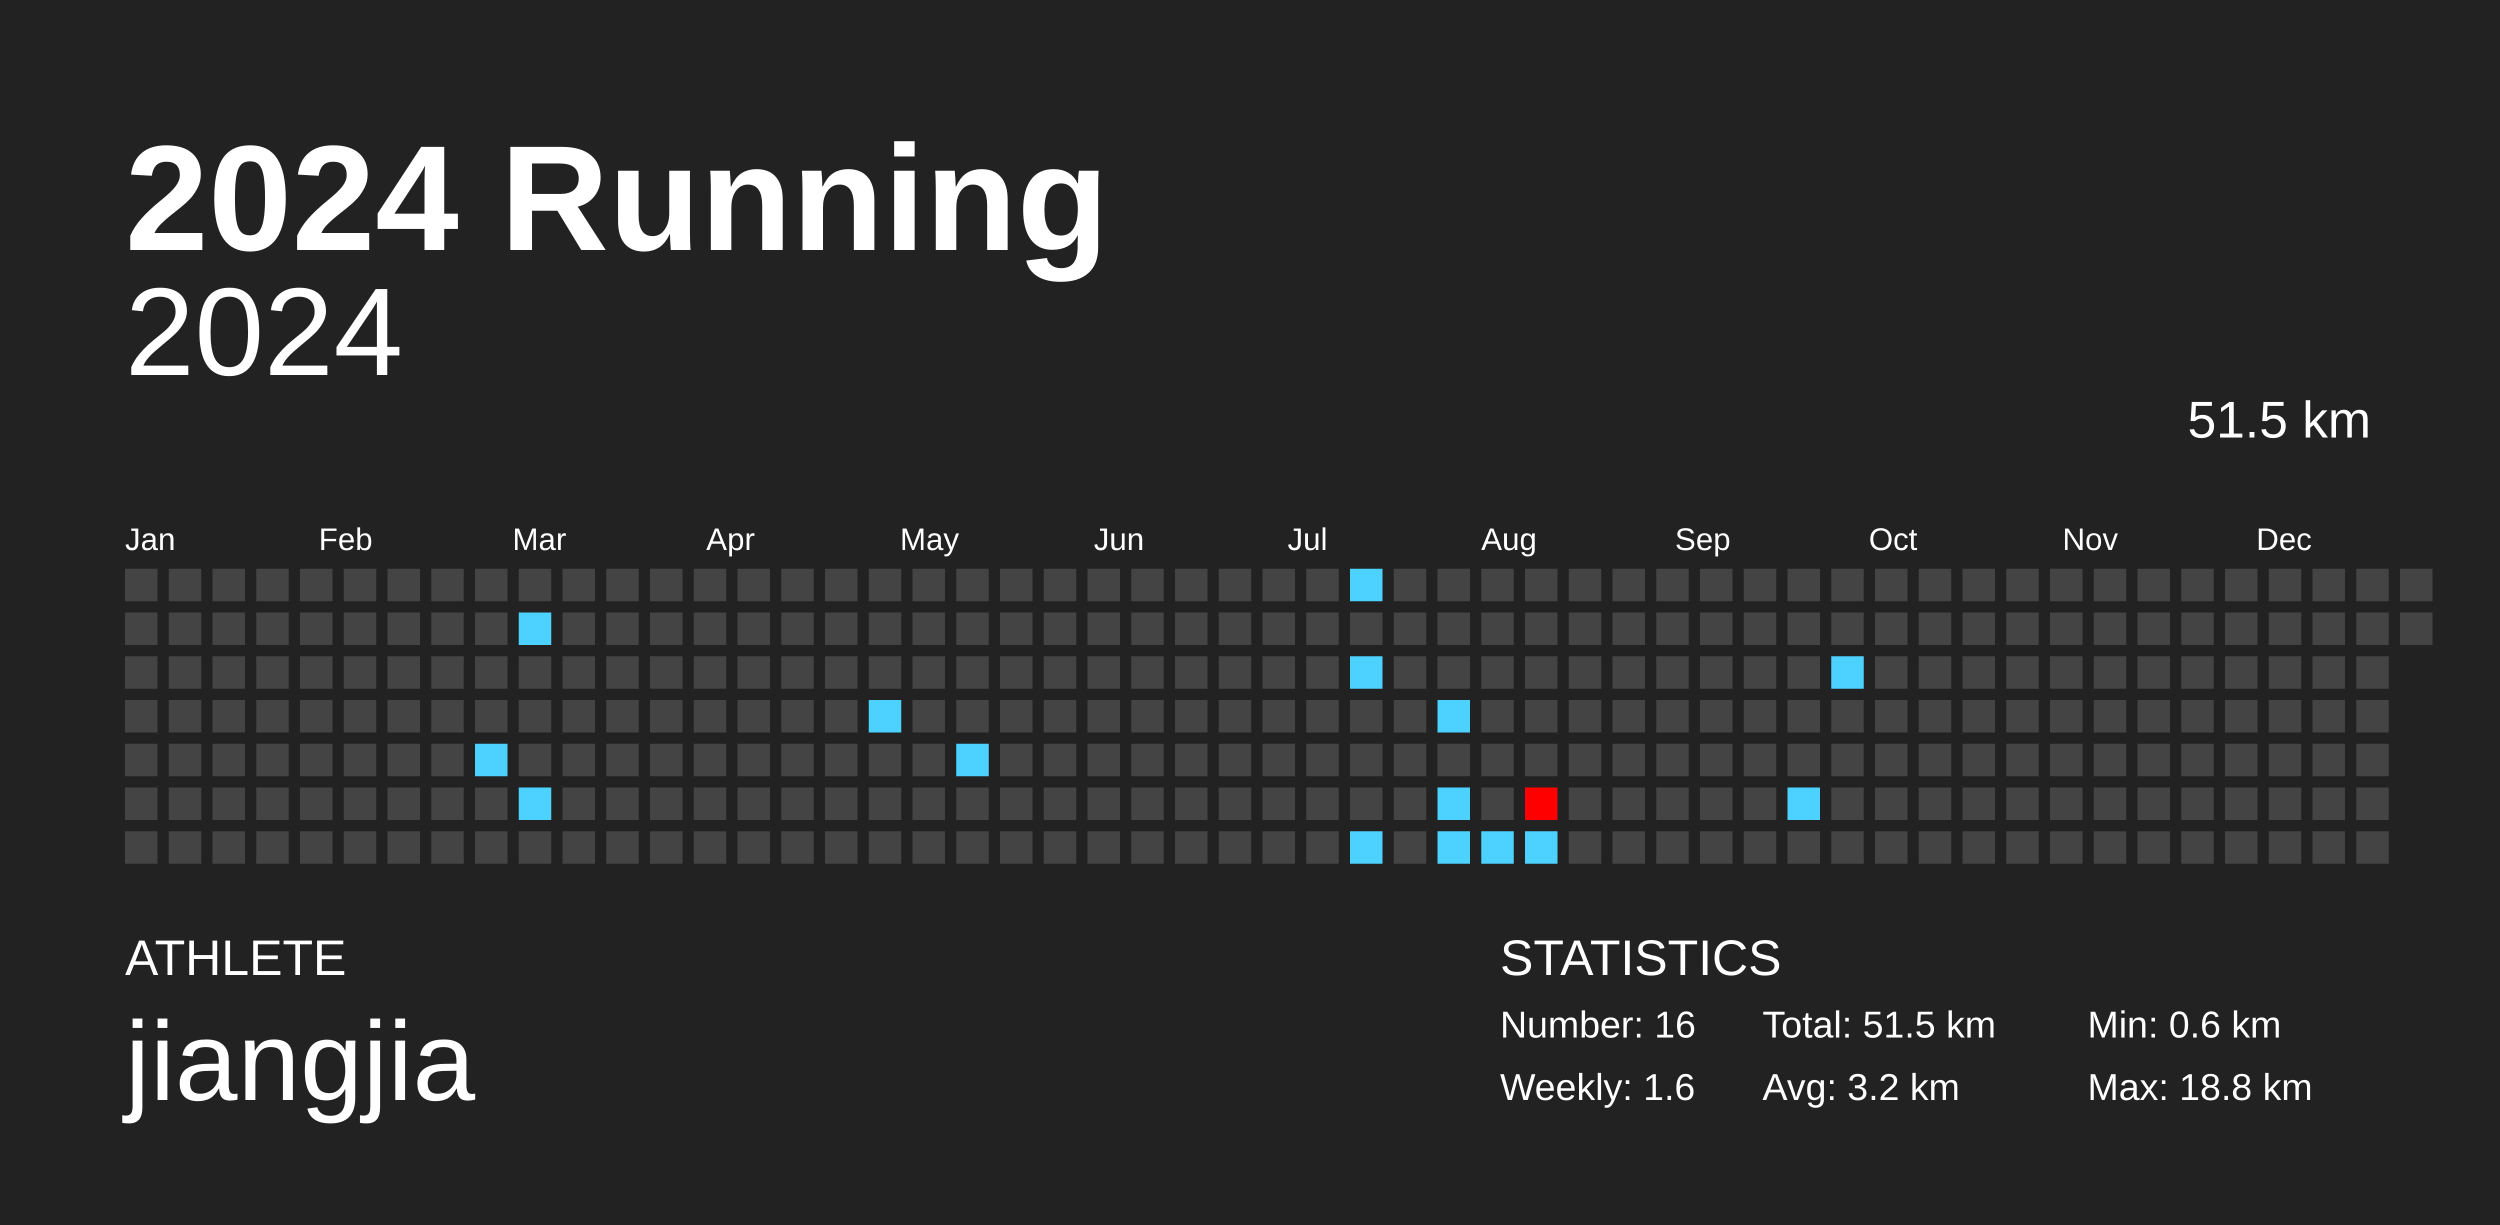
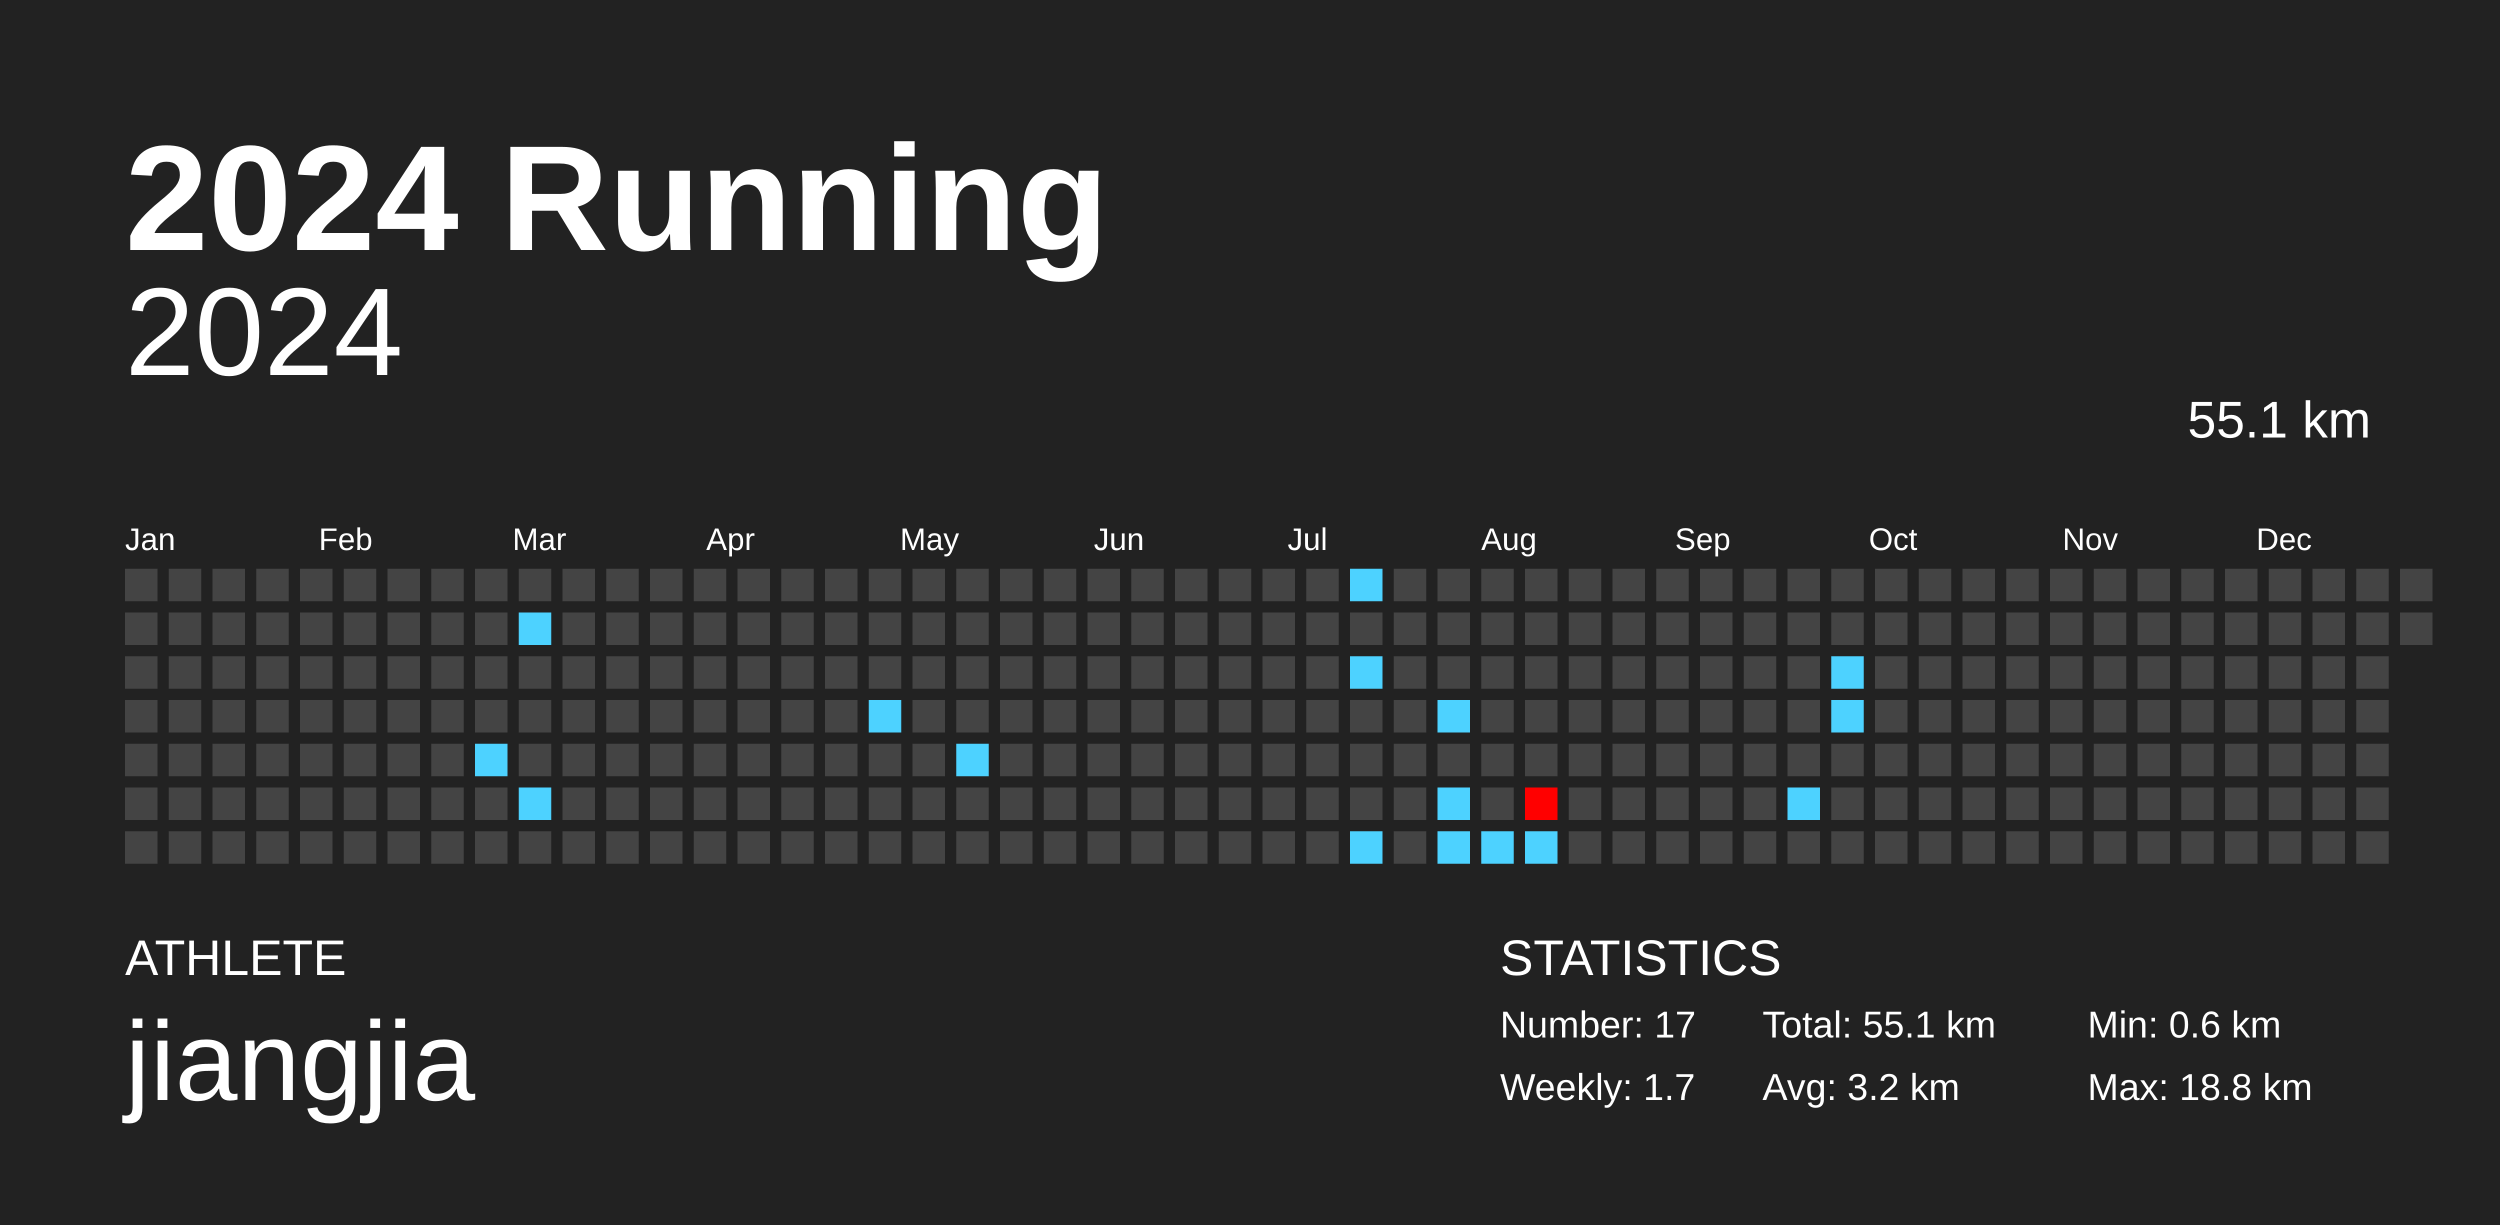
<svg xmlns="http://www.w3.org/2000/svg" baseProfile="full" height="98mm" version="1.1" viewBox="0,0,200,98" width="200mm">
  <defs />
  <rect fill="#222222" height="98" width="200" x="0" y="0" />
  <text fill="#FFFFFF" style="font-size:12px; font-family:Arial; font-weight:bold;" x="10" y="20">2024 Running</text>
  <text fill="#FFFFFF" style="font-size:4px; font-family:Arial" x="10" y="78">ATHLETE</text>
  <text fill="#FFFFFF" style="font-size:9px; font-family:Arial" x="10" y="88">jiangjia</text>
  <text fill="#FFFFFF" style="font-size:4px; font-family:Arial" x="120" y="78">STATISTICS</text>
-   <text fill="#FFFFFF" style="font-size:3px; font-family:Arial" x="120" y="83">Number: 16</text>
-   <text fill="#FFFFFF" style="font-size:3px; font-family:Arial" x="120" y="88">Weekly: 1.6</text>
-   <text fill="#FFFFFF" style="font-size:3px; font-family:Arial" x="141" y="83">Total: 51.5 km</text>
+   <text fill="#FFFFFF" style="font-size:3px; font-family:Arial" x="120" y="83">Number: 17</text>
+   <text fill="#FFFFFF" style="font-size:3px; font-family:Arial" x="120" y="88">Weekly: 1.7</text>
+   <text fill="#FFFFFF" style="font-size:3px; font-family:Arial" x="141" y="83">Total: 55.1 km</text>
  <text fill="#FFFFFF" style="font-size:3px; font-family:Arial" x="141" y="88">Avg: 3.2 km</text>
  <text fill="#FFFFFF" style="font-size:3px; font-family:Arial" x="167" y="83">Min: 0.6 km</text>
  <text fill="#FFFFFF" style="font-size:3px; font-family:Arial" x="167" y="88">Max: 18.8 km</text>
  <text alignment-baseline="hanging" fill="#FFFFFF" style="font-size:10.0px; font-family:Arial;" x="10" y="30">2024</text>
-   <text alignment-baseline="hanging" fill="#FFFFFF" style="font-size:4.125px; font-family:Arial;" x="175" y="35">51.5 km</text>
+   <text alignment-baseline="hanging" fill="#FFFFFF" style="font-size:4.125px; font-family:Arial;" x="175" y="35">55.1 km</text>
  <text fill="#FFFFFF" style="font-size:2.5px; font-family:Arial" x="10.0" y="44">Jan</text>
  <text fill="#FFFFFF" style="font-size:2.5px; font-family:Arial" x="25.5" y="44">Feb</text>
  <text fill="#FFFFFF" style="font-size:2.5px; font-family:Arial" x="41.0" y="44">Mar</text>
  <text fill="#FFFFFF" style="font-size:2.5px; font-family:Arial" x="56.5" y="44">Apr</text>
  <text fill="#FFFFFF" style="font-size:2.5px; font-family:Arial" x="72.0" y="44">May</text>
  <text fill="#FFFFFF" style="font-size:2.5px; font-family:Arial" x="87.5" y="44">Jun</text>
  <text fill="#FFFFFF" style="font-size:2.5px; font-family:Arial" x="103.0" y="44">Jul</text>
  <text fill="#FFFFFF" style="font-size:2.5px; font-family:Arial" x="118.5" y="44">Aug</text>
  <text fill="#FFFFFF" style="font-size:2.5px; font-family:Arial" x="134.0" y="44">Sep</text>
  <text fill="#FFFFFF" style="font-size:2.5px; font-family:Arial" x="149.5" y="44">Oct</text>
  <text fill="#FFFFFF" style="font-size:2.5px; font-family:Arial" x="165.0" y="44">Nov</text>
  <text fill="#FFFFFF" style="font-size:2.5px; font-family:Arial" x="180.5" y="44">Dec</text>
  <rect fill="#444444" height="2.6" width="2.6" x="10.0" y="45.5" />
  <rect fill="#444444" height="2.6" width="2.6" x="10.0" y="49.0" />
  <rect fill="#444444" height="2.6" width="2.6" x="10.0" y="52.5" />
  <rect fill="#444444" height="2.6" width="2.6" x="10.0" y="56.0" />
  <rect fill="#444444" height="2.6" width="2.6" x="10.0" y="59.5" />
  <rect fill="#444444" height="2.6" width="2.6" x="10.0" y="63.0" />
  <rect fill="#444444" height="2.6" width="2.6" x="10.0" y="66.5" />
  <rect fill="#444444" height="2.6" width="2.6" x="13.5" y="45.5" />
  <rect fill="#444444" height="2.6" width="2.6" x="13.5" y="49.0" />
  <rect fill="#444444" height="2.6" width="2.6" x="13.5" y="52.5" />
  <rect fill="#444444" height="2.6" width="2.6" x="13.5" y="56.0" />
  <rect fill="#444444" height="2.6" width="2.6" x="13.5" y="59.5" />
  <rect fill="#444444" height="2.6" width="2.6" x="13.5" y="63.0" />
  <rect fill="#444444" height="2.6" width="2.6" x="13.5" y="66.5" />
  <rect fill="#444444" height="2.6" width="2.6" x="17.0" y="45.5" />
  <rect fill="#444444" height="2.6" width="2.6" x="17.0" y="49.0" />
  <rect fill="#444444" height="2.6" width="2.6" x="17.0" y="52.5" />
  <rect fill="#444444" height="2.6" width="2.6" x="17.0" y="56.0" />
  <rect fill="#444444" height="2.6" width="2.6" x="17.0" y="59.5" />
  <rect fill="#444444" height="2.6" width="2.6" x="17.0" y="63.0" />
  <rect fill="#444444" height="2.6" width="2.6" x="17.0" y="66.5" />
  <rect fill="#444444" height="2.6" width="2.6" x="20.5" y="45.5" />
  <rect fill="#444444" height="2.6" width="2.6" x="20.5" y="49.0" />
  <rect fill="#444444" height="2.6" width="2.6" x="20.5" y="52.5" />
  <rect fill="#444444" height="2.6" width="2.6" x="20.5" y="56.0" />
  <rect fill="#444444" height="2.6" width="2.6" x="20.5" y="59.5" />
  <rect fill="#444444" height="2.6" width="2.6" x="20.5" y="63.0" />
  <rect fill="#444444" height="2.6" width="2.6" x="20.5" y="66.5" />
  <rect fill="#444444" height="2.6" width="2.6" x="24.0" y="45.5" />
  <rect fill="#444444" height="2.6" width="2.6" x="24.0" y="49.0" />
  <rect fill="#444444" height="2.6" width="2.6" x="24.0" y="52.5" />
  <rect fill="#444444" height="2.6" width="2.6" x="24.0" y="56.0" />
  <rect fill="#444444" height="2.6" width="2.6" x="24.0" y="59.5" />
  <rect fill="#444444" height="2.6" width="2.6" x="24.0" y="63.0" />
  <rect fill="#444444" height="2.6" width="2.6" x="24.0" y="66.5" />
  <rect fill="#444444" height="2.6" width="2.6" x="27.5" y="45.5" />
  <rect fill="#444444" height="2.6" width="2.6" x="27.5" y="49.0" />
  <rect fill="#444444" height="2.6" width="2.6" x="27.5" y="52.5" />
  <rect fill="#444444" height="2.6" width="2.6" x="27.5" y="56.0" />
  <rect fill="#444444" height="2.6" width="2.6" x="27.5" y="59.5" />
  <rect fill="#444444" height="2.6" width="2.6" x="27.5" y="63.0" />
  <rect fill="#444444" height="2.6" width="2.6" x="27.5" y="66.5" />
  <rect fill="#444444" height="2.6" width="2.6" x="31.0" y="45.5" />
  <rect fill="#444444" height="2.6" width="2.6" x="31.0" y="49.0" />
  <rect fill="#444444" height="2.6" width="2.6" x="31.0" y="52.5" />
  <rect fill="#444444" height="2.6" width="2.6" x="31.0" y="56.0" />
  <rect fill="#444444" height="2.6" width="2.6" x="31.0" y="59.5" />
  <rect fill="#444444" height="2.6" width="2.6" x="31.0" y="63.0" />
  <rect fill="#444444" height="2.6" width="2.6" x="31.0" y="66.5" />
  <rect fill="#444444" height="2.6" width="2.6" x="34.5" y="45.5" />
  <rect fill="#444444" height="2.6" width="2.6" x="34.5" y="49.0" />
  <rect fill="#444444" height="2.6" width="2.6" x="34.5" y="52.5" />
  <rect fill="#444444" height="2.6" width="2.6" x="34.5" y="56.0" />
  <rect fill="#444444" height="2.6" width="2.6" x="34.5" y="59.5" />
  <rect fill="#444444" height="2.6" width="2.6" x="34.5" y="63.0" />
  <rect fill="#444444" height="2.6" width="2.6" x="34.5" y="66.5" />
  <rect fill="#444444" height="2.6" width="2.6" x="38.0" y="45.5" />
  <rect fill="#444444" height="2.6" width="2.6" x="38.0" y="49.0" />
  <rect fill="#444444" height="2.6" width="2.6" x="38.0" y="52.5" />
  <rect fill="#444444" height="2.6" width="2.6" x="38.0" y="56.0" />
  <rect fill="#4dd2ff" height="2.6" width="2.6" x="38.0" y="59.5" />
  <rect fill="#444444" height="2.6" width="2.6" x="38.0" y="63.0" />
  <rect fill="#444444" height="2.6" width="2.6" x="38.0" y="66.5" />
  <rect fill="#444444" height="2.6" width="2.6" x="41.5" y="45.5" />
  <rect fill="#4dd2ff" height="2.6" width="2.6" x="41.5" y="49.0" />
  <rect fill="#444444" height="2.6" width="2.6" x="41.5" y="52.5" />
  <rect fill="#444444" height="2.6" width="2.6" x="41.5" y="56.0" />
  <rect fill="#444444" height="2.6" width="2.6" x="41.5" y="59.5" />
  <rect fill="#4dd2ff" height="2.6" width="2.6" x="41.5" y="63.0" />
  <rect fill="#444444" height="2.6" width="2.6" x="41.5" y="66.5" />
  <rect fill="#444444" height="2.6" width="2.6" x="45.0" y="45.5" />
  <rect fill="#444444" height="2.6" width="2.6" x="45.0" y="49.0" />
  <rect fill="#444444" height="2.6" width="2.6" x="45.0" y="52.5" />
  <rect fill="#444444" height="2.6" width="2.6" x="45.0" y="56.0" />
  <rect fill="#444444" height="2.6" width="2.6" x="45.0" y="59.5" />
  <rect fill="#444444" height="2.6" width="2.6" x="45.0" y="63.0" />
  <rect fill="#444444" height="2.6" width="2.6" x="45.0" y="66.5" />
  <rect fill="#444444" height="2.6" width="2.6" x="48.5" y="45.5" />
  <rect fill="#444444" height="2.6" width="2.6" x="48.5" y="49.0" />
  <rect fill="#444444" height="2.6" width="2.6" x="48.5" y="52.5" />
  <rect fill="#444444" height="2.6" width="2.6" x="48.5" y="56.0" />
  <rect fill="#444444" height="2.6" width="2.6" x="48.5" y="59.5" />
  <rect fill="#444444" height="2.6" width="2.6" x="48.5" y="63.0" />
  <rect fill="#444444" height="2.6" width="2.6" x="48.5" y="66.5" />
  <rect fill="#444444" height="2.6" width="2.6" x="52.0" y="45.5" />
  <rect fill="#444444" height="2.6" width="2.6" x="52.0" y="49.0" />
  <rect fill="#444444" height="2.6" width="2.6" x="52.0" y="52.5" />
  <rect fill="#444444" height="2.6" width="2.6" x="52.0" y="56.0" />
  <rect fill="#444444" height="2.6" width="2.6" x="52.0" y="59.5" />
  <rect fill="#444444" height="2.6" width="2.6" x="52.0" y="63.0" />
  <rect fill="#444444" height="2.6" width="2.6" x="52.0" y="66.5" />
  <rect fill="#444444" height="2.6" width="2.6" x="55.5" y="45.5" />
  <rect fill="#444444" height="2.6" width="2.6" x="55.5" y="49.0" />
  <rect fill="#444444" height="2.6" width="2.6" x="55.5" y="52.5" />
  <rect fill="#444444" height="2.6" width="2.6" x="55.5" y="56.0" />
  <rect fill="#444444" height="2.6" width="2.6" x="55.5" y="59.5" />
  <rect fill="#444444" height="2.6" width="2.6" x="55.5" y="63.0" />
  <rect fill="#444444" height="2.6" width="2.6" x="55.5" y="66.5" />
  <rect fill="#444444" height="2.6" width="2.6" x="59.0" y="45.5" />
  <rect fill="#444444" height="2.6" width="2.6" x="59.0" y="49.0" />
  <rect fill="#444444" height="2.6" width="2.6" x="59.0" y="52.5" />
  <rect fill="#444444" height="2.6" width="2.6" x="59.0" y="56.0" />
  <rect fill="#444444" height="2.6" width="2.6" x="59.0" y="59.5" />
  <rect fill="#444444" height="2.6" width="2.6" x="59.0" y="63.0" />
  <rect fill="#444444" height="2.6" width="2.6" x="59.0" y="66.5" />
  <rect fill="#444444" height="2.6" width="2.6" x="62.5" y="45.5" />
  <rect fill="#444444" height="2.6" width="2.6" x="62.5" y="49.0" />
  <rect fill="#444444" height="2.6" width="2.6" x="62.5" y="52.5" />
  <rect fill="#444444" height="2.6" width="2.6" x="62.5" y="56.0" />
  <rect fill="#444444" height="2.6" width="2.6" x="62.5" y="59.5" />
  <rect fill="#444444" height="2.6" width="2.6" x="62.5" y="63.0" />
  <rect fill="#444444" height="2.6" width="2.6" x="62.5" y="66.5" />
  <rect fill="#444444" height="2.6" width="2.6" x="66.0" y="45.5" />
  <rect fill="#444444" height="2.6" width="2.6" x="66.0" y="49.0" />
  <rect fill="#444444" height="2.6" width="2.6" x="66.0" y="52.5" />
  <rect fill="#444444" height="2.6" width="2.6" x="66.0" y="56.0" />
  <rect fill="#444444" height="2.6" width="2.6" x="66.0" y="59.5" />
  <rect fill="#444444" height="2.6" width="2.6" x="66.0" y="63.0" />
  <rect fill="#444444" height="2.6" width="2.6" x="66.0" y="66.5" />
  <rect fill="#444444" height="2.6" width="2.6" x="69.5" y="45.5" />
  <rect fill="#444444" height="2.6" width="2.6" x="69.5" y="49.0" />
  <rect fill="#444444" height="2.6" width="2.6" x="69.5" y="52.5" />
  <rect fill="#4dd2ff" height="2.6" width="2.6" x="69.5" y="56.0" />
  <rect fill="#444444" height="2.6" width="2.6" x="69.5" y="59.5" />
  <rect fill="#444444" height="2.6" width="2.6" x="69.5" y="63.0" />
  <rect fill="#444444" height="2.6" width="2.6" x="69.5" y="66.5" />
  <rect fill="#444444" height="2.6" width="2.6" x="73.0" y="45.5" />
  <rect fill="#444444" height="2.6" width="2.6" x="73.0" y="49.0" />
  <rect fill="#444444" height="2.6" width="2.6" x="73.0" y="52.5" />
  <rect fill="#444444" height="2.6" width="2.6" x="73.0" y="56.0" />
  <rect fill="#444444" height="2.6" width="2.6" x="73.0" y="59.5" />
  <rect fill="#444444" height="2.6" width="2.6" x="73.0" y="63.0" />
  <rect fill="#444444" height="2.6" width="2.6" x="73.0" y="66.5" />
  <rect fill="#444444" height="2.6" width="2.6" x="76.5" y="45.5" />
  <rect fill="#444444" height="2.6" width="2.6" x="76.5" y="49.0" />
  <rect fill="#444444" height="2.6" width="2.6" x="76.5" y="52.5" />
  <rect fill="#444444" height="2.6" width="2.6" x="76.5" y="56.0" />
  <rect fill="#4dd2ff" height="2.6" width="2.6" x="76.5" y="59.5" />
  <rect fill="#444444" height="2.6" width="2.6" x="76.5" y="63.0" />
  <rect fill="#444444" height="2.6" width="2.6" x="76.5" y="66.5" />
  <rect fill="#444444" height="2.6" width="2.6" x="80.0" y="45.5" />
  <rect fill="#444444" height="2.6" width="2.6" x="80.0" y="49.0" />
  <rect fill="#444444" height="2.6" width="2.6" x="80.0" y="52.5" />
  <rect fill="#444444" height="2.6" width="2.6" x="80.0" y="56.0" />
  <rect fill="#444444" height="2.6" width="2.6" x="80.0" y="59.5" />
  <rect fill="#444444" height="2.6" width="2.6" x="80.0" y="63.0" />
  <rect fill="#444444" height="2.6" width="2.6" x="80.0" y="66.5" />
  <rect fill="#444444" height="2.6" width="2.6" x="83.5" y="45.5" />
  <rect fill="#444444" height="2.6" width="2.6" x="83.5" y="49.0" />
  <rect fill="#444444" height="2.6" width="2.6" x="83.5" y="52.5" />
  <rect fill="#444444" height="2.6" width="2.6" x="83.5" y="56.0" />
  <rect fill="#444444" height="2.6" width="2.6" x="83.5" y="59.5" />
  <rect fill="#444444" height="2.6" width="2.6" x="83.5" y="63.0" />
  <rect fill="#444444" height="2.6" width="2.6" x="83.5" y="66.5" />
  <rect fill="#444444" height="2.6" width="2.6" x="87.0" y="45.5" />
  <rect fill="#444444" height="2.6" width="2.6" x="87.0" y="49.0" />
  <rect fill="#444444" height="2.6" width="2.6" x="87.0" y="52.5" />
  <rect fill="#444444" height="2.6" width="2.6" x="87.0" y="56.0" />
  <rect fill="#444444" height="2.6" width="2.6" x="87.0" y="59.5" />
  <rect fill="#444444" height="2.6" width="2.6" x="87.0" y="63.0" />
  <rect fill="#444444" height="2.6" width="2.6" x="87.0" y="66.5" />
  <rect fill="#444444" height="2.6" width="2.6" x="90.5" y="45.5" />
  <rect fill="#444444" height="2.6" width="2.6" x="90.5" y="49.0" />
  <rect fill="#444444" height="2.6" width="2.6" x="90.5" y="52.5" />
  <rect fill="#444444" height="2.6" width="2.6" x="90.5" y="56.0" />
  <rect fill="#444444" height="2.6" width="2.6" x="90.5" y="59.5" />
  <rect fill="#444444" height="2.6" width="2.6" x="90.5" y="63.0" />
  <rect fill="#444444" height="2.6" width="2.6" x="90.5" y="66.5" />
  <rect fill="#444444" height="2.6" width="2.6" x="94.0" y="45.5" />
  <rect fill="#444444" height="2.6" width="2.6" x="94.0" y="49.0" />
  <rect fill="#444444" height="2.6" width="2.6" x="94.0" y="52.5" />
  <rect fill="#444444" height="2.6" width="2.6" x="94.0" y="56.0" />
  <rect fill="#444444" height="2.6" width="2.6" x="94.0" y="59.5" />
  <rect fill="#444444" height="2.6" width="2.6" x="94.0" y="63.0" />
  <rect fill="#444444" height="2.6" width="2.6" x="94.0" y="66.5" />
  <rect fill="#444444" height="2.6" width="2.6" x="97.5" y="45.5" />
  <rect fill="#444444" height="2.6" width="2.6" x="97.5" y="49.0" />
  <rect fill="#444444" height="2.6" width="2.6" x="97.5" y="52.5" />
  <rect fill="#444444" height="2.6" width="2.6" x="97.5" y="56.0" />
  <rect fill="#444444" height="2.6" width="2.6" x="97.5" y="59.5" />
  <rect fill="#444444" height="2.6" width="2.6" x="97.5" y="63.0" />
  <rect fill="#444444" height="2.6" width="2.6" x="97.5" y="66.5" />
  <rect fill="#444444" height="2.6" width="2.6" x="101.0" y="45.5" />
  <rect fill="#444444" height="2.6" width="2.6" x="101.0" y="49.0" />
  <rect fill="#444444" height="2.6" width="2.6" x="101.0" y="52.5" />
  <rect fill="#444444" height="2.6" width="2.6" x="101.0" y="56.0" />
  <rect fill="#444444" height="2.6" width="2.6" x="101.0" y="59.5" />
  <rect fill="#444444" height="2.6" width="2.6" x="101.0" y="63.0" />
  <rect fill="#444444" height="2.6" width="2.6" x="101.0" y="66.5" />
  <rect fill="#444444" height="2.6" width="2.6" x="104.5" y="45.5" />
  <rect fill="#444444" height="2.6" width="2.6" x="104.5" y="49.0" />
  <rect fill="#444444" height="2.6" width="2.6" x="104.5" y="52.5" />
  <rect fill="#444444" height="2.6" width="2.6" x="104.5" y="56.0" />
  <rect fill="#444444" height="2.6" width="2.6" x="104.5" y="59.5" />
  <rect fill="#444444" height="2.6" width="2.6" x="104.5" y="63.0" />
  <rect fill="#444444" height="2.6" width="2.6" x="104.5" y="66.5" />
  <rect fill="#4dd2ff" height="2.6" width="2.6" x="108.0" y="45.5" />
  <rect fill="#444444" height="2.6" width="2.6" x="108.0" y="49.0" />
  <rect fill="#4dd2ff" height="2.6" width="2.6" x="108.0" y="52.5" />
  <rect fill="#444444" height="2.6" width="2.6" x="108.0" y="56.0" />
  <rect fill="#444444" height="2.6" width="2.6" x="108.0" y="59.5" />
  <rect fill="#444444" height="2.6" width="2.6" x="108.0" y="63.0" />
  <rect fill="#4dd2ff" height="2.6" width="2.6" x="108.0" y="66.5" />
  <rect fill="#444444" height="2.6" width="2.6" x="111.5" y="45.5" />
  <rect fill="#444444" height="2.6" width="2.6" x="111.5" y="49.0" />
  <rect fill="#444444" height="2.6" width="2.6" x="111.5" y="52.5" />
  <rect fill="#444444" height="2.6" width="2.6" x="111.5" y="56.0" />
  <rect fill="#444444" height="2.6" width="2.6" x="111.5" y="59.5" />
  <rect fill="#444444" height="2.6" width="2.6" x="111.5" y="63.0" />
  <rect fill="#444444" height="2.6" width="2.6" x="111.5" y="66.5" />
  <rect fill="#444444" height="2.6" width="2.6" x="115.0" y="45.5" />
  <rect fill="#444444" height="2.6" width="2.6" x="115.0" y="49.0" />
  <rect fill="#444444" height="2.6" width="2.6" x="115.0" y="52.5" />
  <rect fill="#4dd2ff" height="2.6" width="2.6" x="115.0" y="56.0" />
  <rect fill="#444444" height="2.6" width="2.6" x="115.0" y="59.5" />
  <rect fill="#4dd2ff" height="2.6" width="2.6" x="115.0" y="63.0" />
  <rect fill="#4dd2ff" height="2.6" width="2.6" x="115.0" y="66.5" />
  <rect fill="#444444" height="2.6" width="2.6" x="118.5" y="45.5" />
  <rect fill="#444444" height="2.6" width="2.6" x="118.5" y="49.0" />
  <rect fill="#444444" height="2.6" width="2.6" x="118.5" y="52.5" />
  <rect fill="#444444" height="2.6" width="2.6" x="118.5" y="56.0" />
  <rect fill="#444444" height="2.6" width="2.6" x="118.5" y="59.5" />
  <rect fill="#444444" height="2.6" width="2.6" x="118.5" y="63.0" />
  <rect fill="#4dd2ff" height="2.6" width="2.6" x="118.5" y="66.5" />
  <rect fill="#444444" height="2.6" width="2.6" x="122.0" y="45.5" />
  <rect fill="#444444" height="2.6" width="2.6" x="122.0" y="49.0" />
  <rect fill="#444444" height="2.6" width="2.6" x="122.0" y="52.5" />
  <rect fill="#444444" height="2.6" width="2.6" x="122.0" y="56.0" />
  <rect fill="#444444" height="2.6" width="2.6" x="122.0" y="59.5" />
  <rect fill="#ff0000" height="2.6" width="2.6" x="122.0" y="63.0" />
  <rect fill="#4dd2ff" height="2.6" width="2.6" x="122.0" y="66.5" />
  <rect fill="#444444" height="2.6" width="2.6" x="125.5" y="45.5" />
  <rect fill="#444444" height="2.6" width="2.6" x="125.5" y="49.0" />
  <rect fill="#444444" height="2.6" width="2.6" x="125.5" y="52.5" />
  <rect fill="#444444" height="2.6" width="2.6" x="125.5" y="56.0" />
  <rect fill="#444444" height="2.6" width="2.6" x="125.5" y="59.5" />
  <rect fill="#444444" height="2.6" width="2.6" x="125.5" y="63.0" />
  <rect fill="#444444" height="2.6" width="2.6" x="125.5" y="66.5" />
  <rect fill="#444444" height="2.6" width="2.6" x="129.0" y="45.5" />
  <rect fill="#444444" height="2.6" width="2.6" x="129.0" y="49.0" />
  <rect fill="#444444" height="2.6" width="2.6" x="129.0" y="52.5" />
  <rect fill="#444444" height="2.6" width="2.6" x="129.0" y="56.0" />
  <rect fill="#444444" height="2.6" width="2.6" x="129.0" y="59.5" />
  <rect fill="#444444" height="2.6" width="2.6" x="129.0" y="63.0" />
  <rect fill="#444444" height="2.6" width="2.6" x="129.0" y="66.5" />
  <rect fill="#444444" height="2.6" width="2.6" x="132.5" y="45.5" />
  <rect fill="#444444" height="2.6" width="2.6" x="132.5" y="49.0" />
  <rect fill="#444444" height="2.6" width="2.6" x="132.5" y="52.5" />
  <rect fill="#444444" height="2.6" width="2.6" x="132.5" y="56.0" />
  <rect fill="#444444" height="2.6" width="2.6" x="132.5" y="59.5" />
  <rect fill="#444444" height="2.6" width="2.6" x="132.5" y="63.0" />
  <rect fill="#444444" height="2.6" width="2.6" x="132.5" y="66.5" />
  <rect fill="#444444" height="2.6" width="2.6" x="136.0" y="45.5" />
  <rect fill="#444444" height="2.6" width="2.6" x="136.0" y="49.0" />
  <rect fill="#444444" height="2.6" width="2.6" x="136.0" y="52.5" />
  <rect fill="#444444" height="2.6" width="2.6" x="136.0" y="56.0" />
  <rect fill="#444444" height="2.6" width="2.6" x="136.0" y="59.5" />
  <rect fill="#444444" height="2.6" width="2.6" x="136.0" y="63.0" />
  <rect fill="#444444" height="2.6" width="2.6" x="136.0" y="66.5" />
  <rect fill="#444444" height="2.6" width="2.6" x="139.5" y="45.5" />
  <rect fill="#444444" height="2.6" width="2.6" x="139.5" y="49.0" />
  <rect fill="#444444" height="2.6" width="2.6" x="139.5" y="52.5" />
  <rect fill="#444444" height="2.6" width="2.6" x="139.5" y="56.0" />
  <rect fill="#444444" height="2.6" width="2.6" x="139.5" y="59.5" />
  <rect fill="#444444" height="2.6" width="2.6" x="139.5" y="63.0" />
  <rect fill="#444444" height="2.6" width="2.6" x="139.5" y="66.5" />
  <rect fill="#444444" height="2.6" width="2.6" x="143.0" y="45.5" />
  <rect fill="#444444" height="2.6" width="2.6" x="143.0" y="49.0" />
  <rect fill="#444444" height="2.6" width="2.6" x="143.0" y="52.5" />
  <rect fill="#444444" height="2.6" width="2.6" x="143.0" y="56.0" />
  <rect fill="#444444" height="2.6" width="2.6" x="143.0" y="59.5" />
  <rect fill="#4dd2ff" height="2.6" width="2.6" x="143.0" y="63.0" />
  <rect fill="#444444" height="2.6" width="2.6" x="143.0" y="66.5" />
  <rect fill="#444444" height="2.6" width="2.6" x="146.5" y="45.5" />
  <rect fill="#444444" height="2.6" width="2.6" x="146.5" y="49.0" />
  <rect fill="#4dd2ff" height="2.6" width="2.6" x="146.5" y="52.5" />
-   <rect fill="#444444" height="2.6" width="2.6" x="146.5" y="56.0" />
+   <rect fill="#4dd2ff" height="2.6" width="2.6" x="146.5" y="56.0" />
  <rect fill="#444444" height="2.6" width="2.6" x="146.5" y="59.5" />
  <rect fill="#444444" height="2.6" width="2.6" x="146.5" y="63.0" />
  <rect fill="#444444" height="2.6" width="2.6" x="146.5" y="66.5" />
  <rect fill="#444444" height="2.6" width="2.6" x="150.0" y="45.5" />
  <rect fill="#444444" height="2.6" width="2.6" x="150.0" y="49.0" />
  <rect fill="#444444" height="2.6" width="2.6" x="150.0" y="52.5" />
  <rect fill="#444444" height="2.6" width="2.6" x="150.0" y="56.0" />
  <rect fill="#444444" height="2.6" width="2.6" x="150.0" y="59.5" />
  <rect fill="#444444" height="2.6" width="2.6" x="150.0" y="63.0" />
  <rect fill="#444444" height="2.6" width="2.6" x="150.0" y="66.5" />
  <rect fill="#444444" height="2.6" width="2.6" x="153.5" y="45.5" />
  <rect fill="#444444" height="2.6" width="2.6" x="153.5" y="49.0" />
  <rect fill="#444444" height="2.6" width="2.6" x="153.5" y="52.5" />
  <rect fill="#444444" height="2.6" width="2.6" x="153.5" y="56.0" />
  <rect fill="#444444" height="2.6" width="2.6" x="153.5" y="59.5" />
  <rect fill="#444444" height="2.6" width="2.6" x="153.5" y="63.0" />
  <rect fill="#444444" height="2.6" width="2.6" x="153.5" y="66.5" />
  <rect fill="#444444" height="2.6" width="2.6" x="157.0" y="45.5" />
  <rect fill="#444444" height="2.6" width="2.6" x="157.0" y="49.0" />
  <rect fill="#444444" height="2.6" width="2.6" x="157.0" y="52.5" />
  <rect fill="#444444" height="2.6" width="2.6" x="157.0" y="56.0" />
  <rect fill="#444444" height="2.6" width="2.6" x="157.0" y="59.5" />
  <rect fill="#444444" height="2.6" width="2.6" x="157.0" y="63.0" />
  <rect fill="#444444" height="2.6" width="2.6" x="157.0" y="66.5" />
  <rect fill="#444444" height="2.6" width="2.6" x="160.5" y="45.5" />
  <rect fill="#444444" height="2.6" width="2.6" x="160.5" y="49.0" />
  <rect fill="#444444" height="2.6" width="2.6" x="160.5" y="52.5" />
  <rect fill="#444444" height="2.6" width="2.6" x="160.5" y="56.0" />
  <rect fill="#444444" height="2.6" width="2.6" x="160.5" y="59.5" />
  <rect fill="#444444" height="2.6" width="2.6" x="160.5" y="63.0" />
  <rect fill="#444444" height="2.6" width="2.6" x="160.5" y="66.5" />
  <rect fill="#444444" height="2.6" width="2.6" x="164.0" y="45.5" />
  <rect fill="#444444" height="2.6" width="2.6" x="164.0" y="49.0" />
  <rect fill="#444444" height="2.6" width="2.6" x="164.0" y="52.5" />
  <rect fill="#444444" height="2.6" width="2.6" x="164.0" y="56.0" />
  <rect fill="#444444" height="2.6" width="2.6" x="164.0" y="59.5" />
  <rect fill="#444444" height="2.6" width="2.6" x="164.0" y="63.0" />
  <rect fill="#444444" height="2.6" width="2.6" x="164.0" y="66.5" />
  <rect fill="#444444" height="2.6" width="2.6" x="167.5" y="45.5" />
  <rect fill="#444444" height="2.6" width="2.6" x="167.5" y="49.0" />
  <rect fill="#444444" height="2.6" width="2.6" x="167.5" y="52.5" />
  <rect fill="#444444" height="2.6" width="2.6" x="167.5" y="56.0" />
  <rect fill="#444444" height="2.6" width="2.6" x="167.5" y="59.5" />
  <rect fill="#444444" height="2.6" width="2.6" x="167.5" y="63.0" />
  <rect fill="#444444" height="2.6" width="2.6" x="167.5" y="66.5" />
  <rect fill="#444444" height="2.6" width="2.6" x="171.0" y="45.5" />
  <rect fill="#444444" height="2.6" width="2.6" x="171.0" y="49.0" />
  <rect fill="#444444" height="2.6" width="2.6" x="171.0" y="52.5" />
  <rect fill="#444444" height="2.6" width="2.6" x="171.0" y="56.0" />
  <rect fill="#444444" height="2.6" width="2.6" x="171.0" y="59.5" />
  <rect fill="#444444" height="2.6" width="2.6" x="171.0" y="63.0" />
  <rect fill="#444444" height="2.6" width="2.6" x="171.0" y="66.5" />
  <rect fill="#444444" height="2.6" width="2.6" x="174.5" y="45.5" />
  <rect fill="#444444" height="2.6" width="2.6" x="174.5" y="49.0" />
  <rect fill="#444444" height="2.6" width="2.6" x="174.5" y="52.5" />
  <rect fill="#444444" height="2.6" width="2.6" x="174.5" y="56.0" />
  <rect fill="#444444" height="2.6" width="2.6" x="174.5" y="59.5" />
  <rect fill="#444444" height="2.6" width="2.6" x="174.5" y="63.0" />
  <rect fill="#444444" height="2.6" width="2.6" x="174.5" y="66.5" />
  <rect fill="#444444" height="2.6" width="2.6" x="178.0" y="45.5" />
  <rect fill="#444444" height="2.6" width="2.6" x="178.0" y="49.0" />
  <rect fill="#444444" height="2.6" width="2.6" x="178.0" y="52.5" />
  <rect fill="#444444" height="2.6" width="2.6" x="178.0" y="56.0" />
  <rect fill="#444444" height="2.6" width="2.6" x="178.0" y="59.5" />
  <rect fill="#444444" height="2.6" width="2.6" x="178.0" y="63.0" />
  <rect fill="#444444" height="2.6" width="2.6" x="178.0" y="66.5" />
  <rect fill="#444444" height="2.6" width="2.6" x="181.5" y="45.5" />
  <rect fill="#444444" height="2.6" width="2.6" x="181.5" y="49.0" />
  <rect fill="#444444" height="2.6" width="2.6" x="181.5" y="52.5" />
  <rect fill="#444444" height="2.6" width="2.6" x="181.5" y="56.0" />
  <rect fill="#444444" height="2.6" width="2.6" x="181.5" y="59.5" />
  <rect fill="#444444" height="2.6" width="2.6" x="181.5" y="63.0" />
  <rect fill="#444444" height="2.6" width="2.6" x="181.5" y="66.5" />
  <rect fill="#444444" height="2.6" width="2.6" x="185.0" y="45.5" />
  <rect fill="#444444" height="2.6" width="2.6" x="185.0" y="49.0" />
  <rect fill="#444444" height="2.6" width="2.6" x="185.0" y="52.5" />
  <rect fill="#444444" height="2.6" width="2.6" x="185.0" y="56.0" />
  <rect fill="#444444" height="2.6" width="2.6" x="185.0" y="59.5" />
  <rect fill="#444444" height="2.6" width="2.6" x="185.0" y="63.0" />
  <rect fill="#444444" height="2.6" width="2.6" x="185.0" y="66.5" />
  <rect fill="#444444" height="2.6" width="2.6" x="188.5" y="45.5" />
  <rect fill="#444444" height="2.6" width="2.6" x="188.5" y="49.0" />
  <rect fill="#444444" height="2.6" width="2.6" x="188.5" y="52.5" />
  <rect fill="#444444" height="2.6" width="2.6" x="188.5" y="56.0" />
  <rect fill="#444444" height="2.6" width="2.6" x="188.5" y="59.5" />
  <rect fill="#444444" height="2.6" width="2.6" x="188.5" y="63.0" />
  <rect fill="#444444" height="2.6" width="2.6" x="188.5" y="66.5" />
  <rect fill="#444444" height="2.6" width="2.6" x="192.0" y="45.5" />
  <rect fill="#444444" height="2.6" width="2.6" x="192.0" y="49.0" />
</svg>
